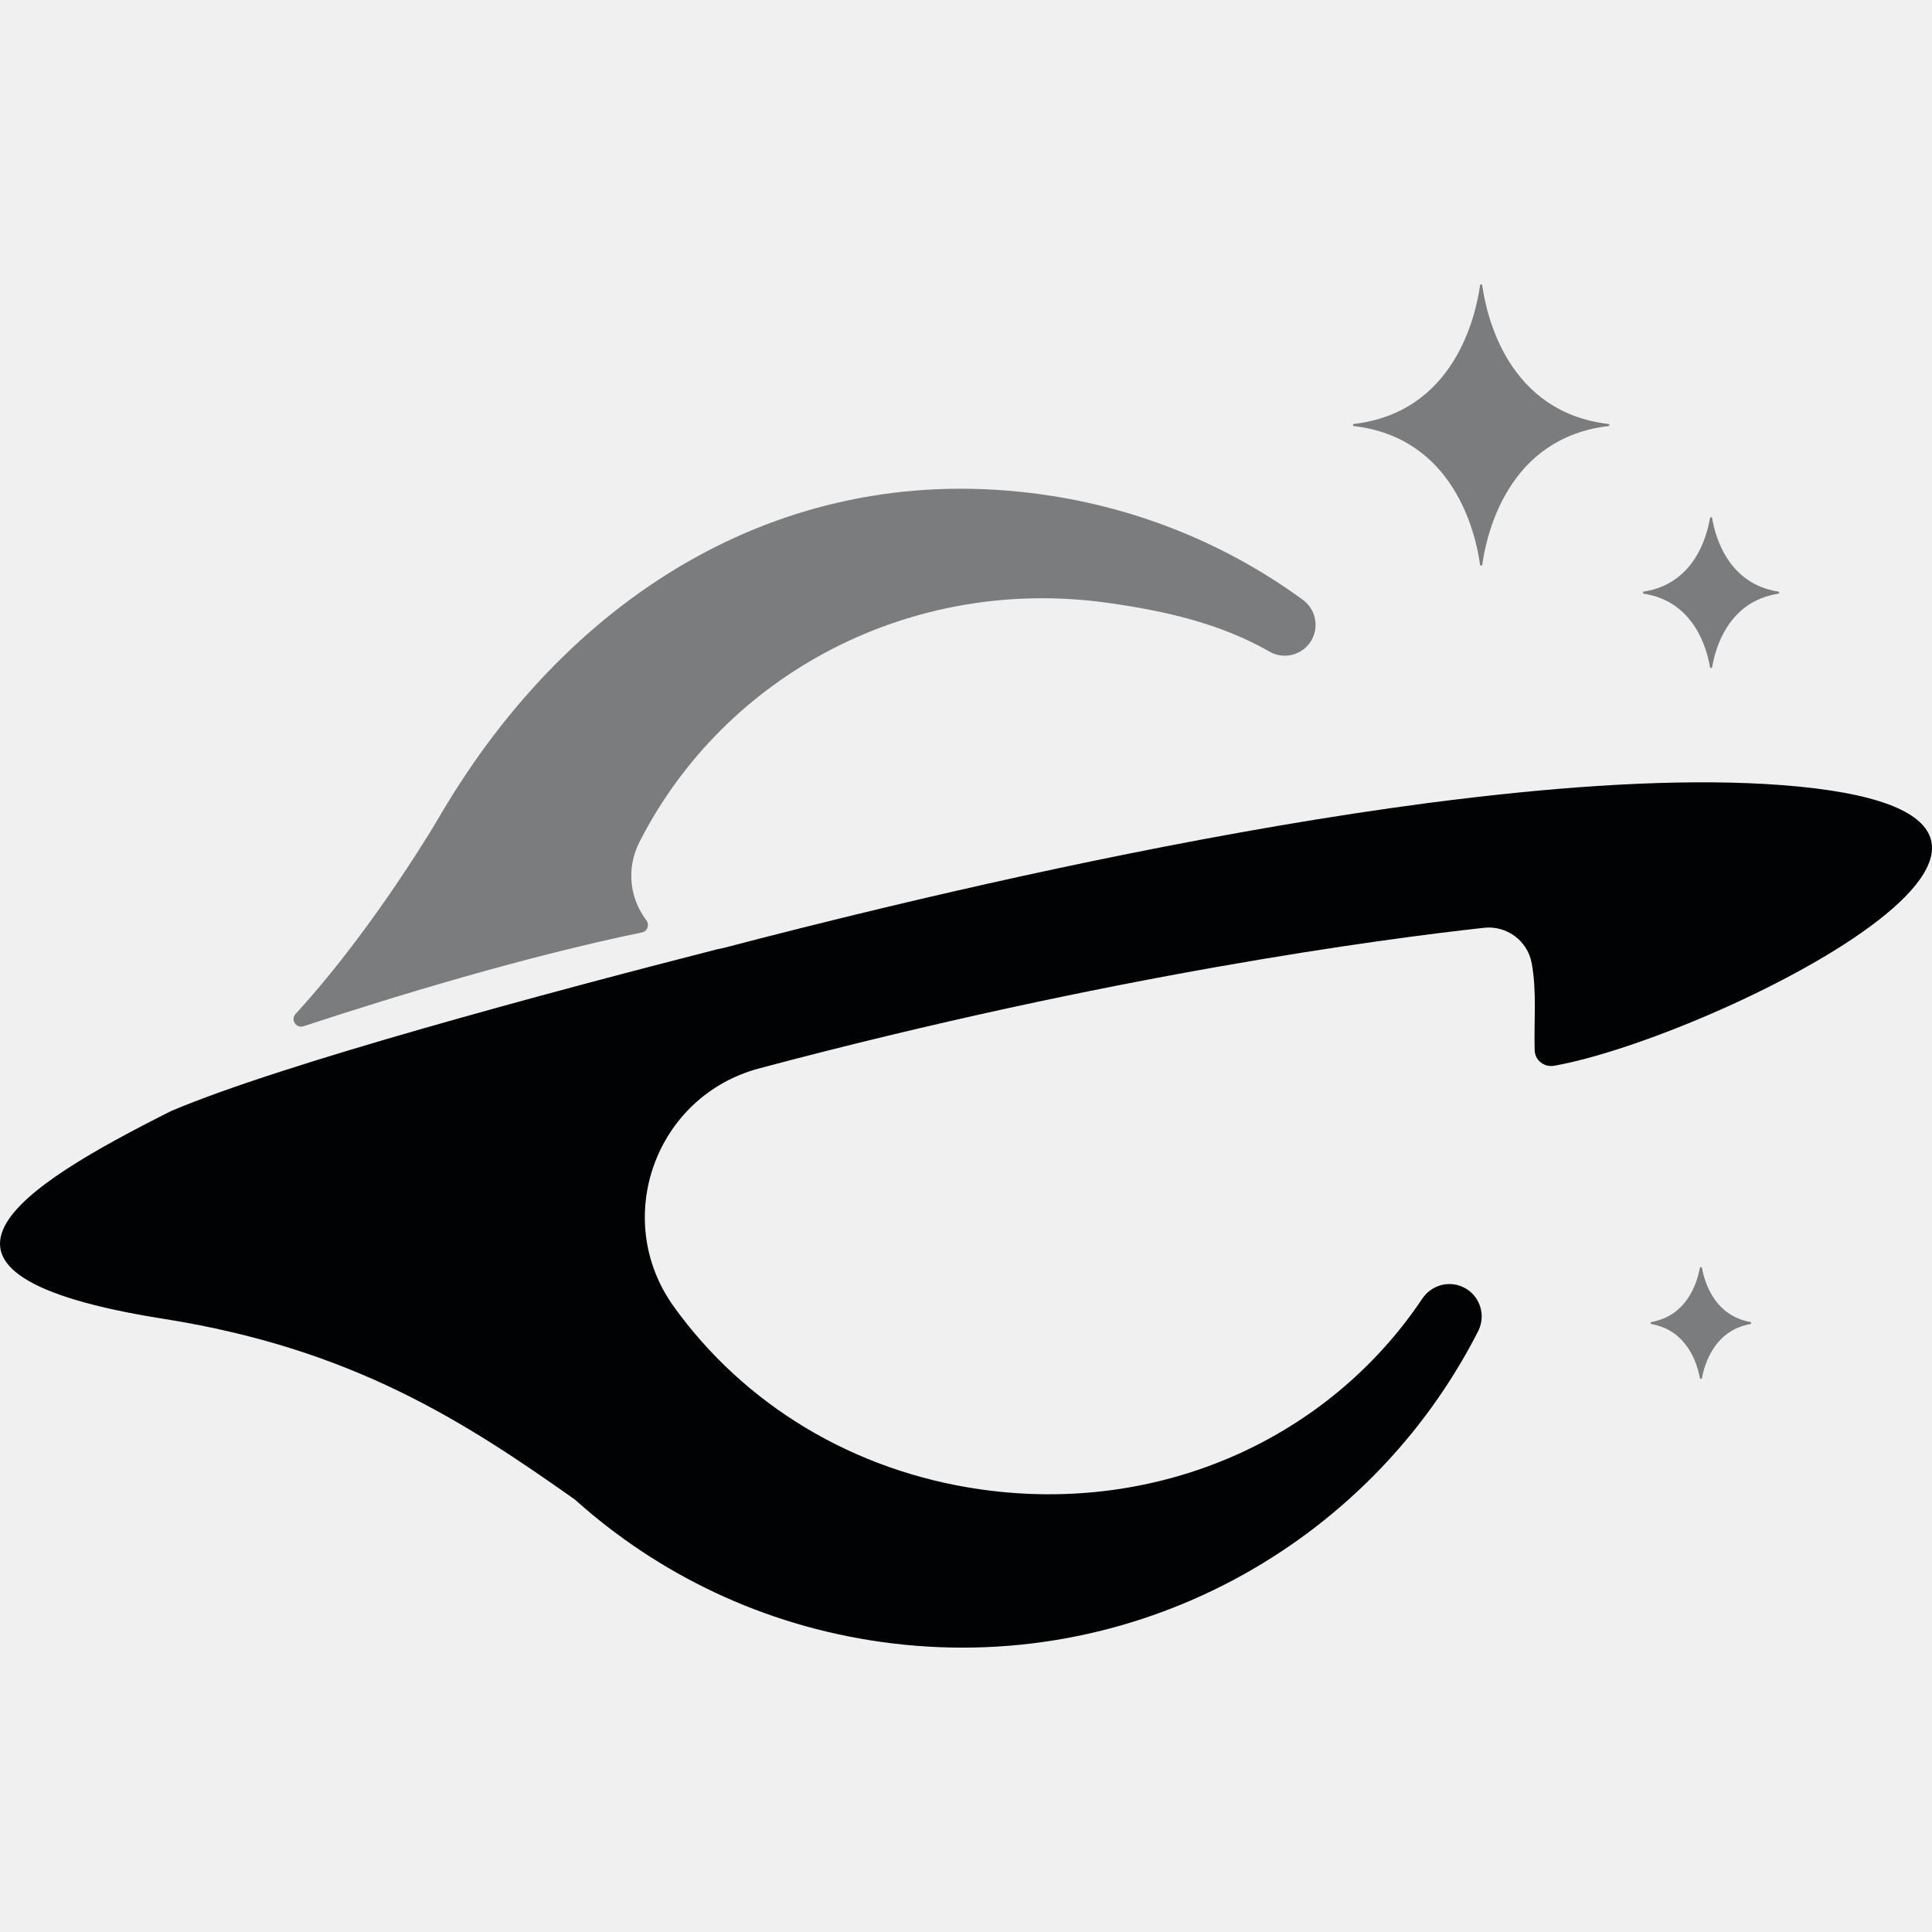
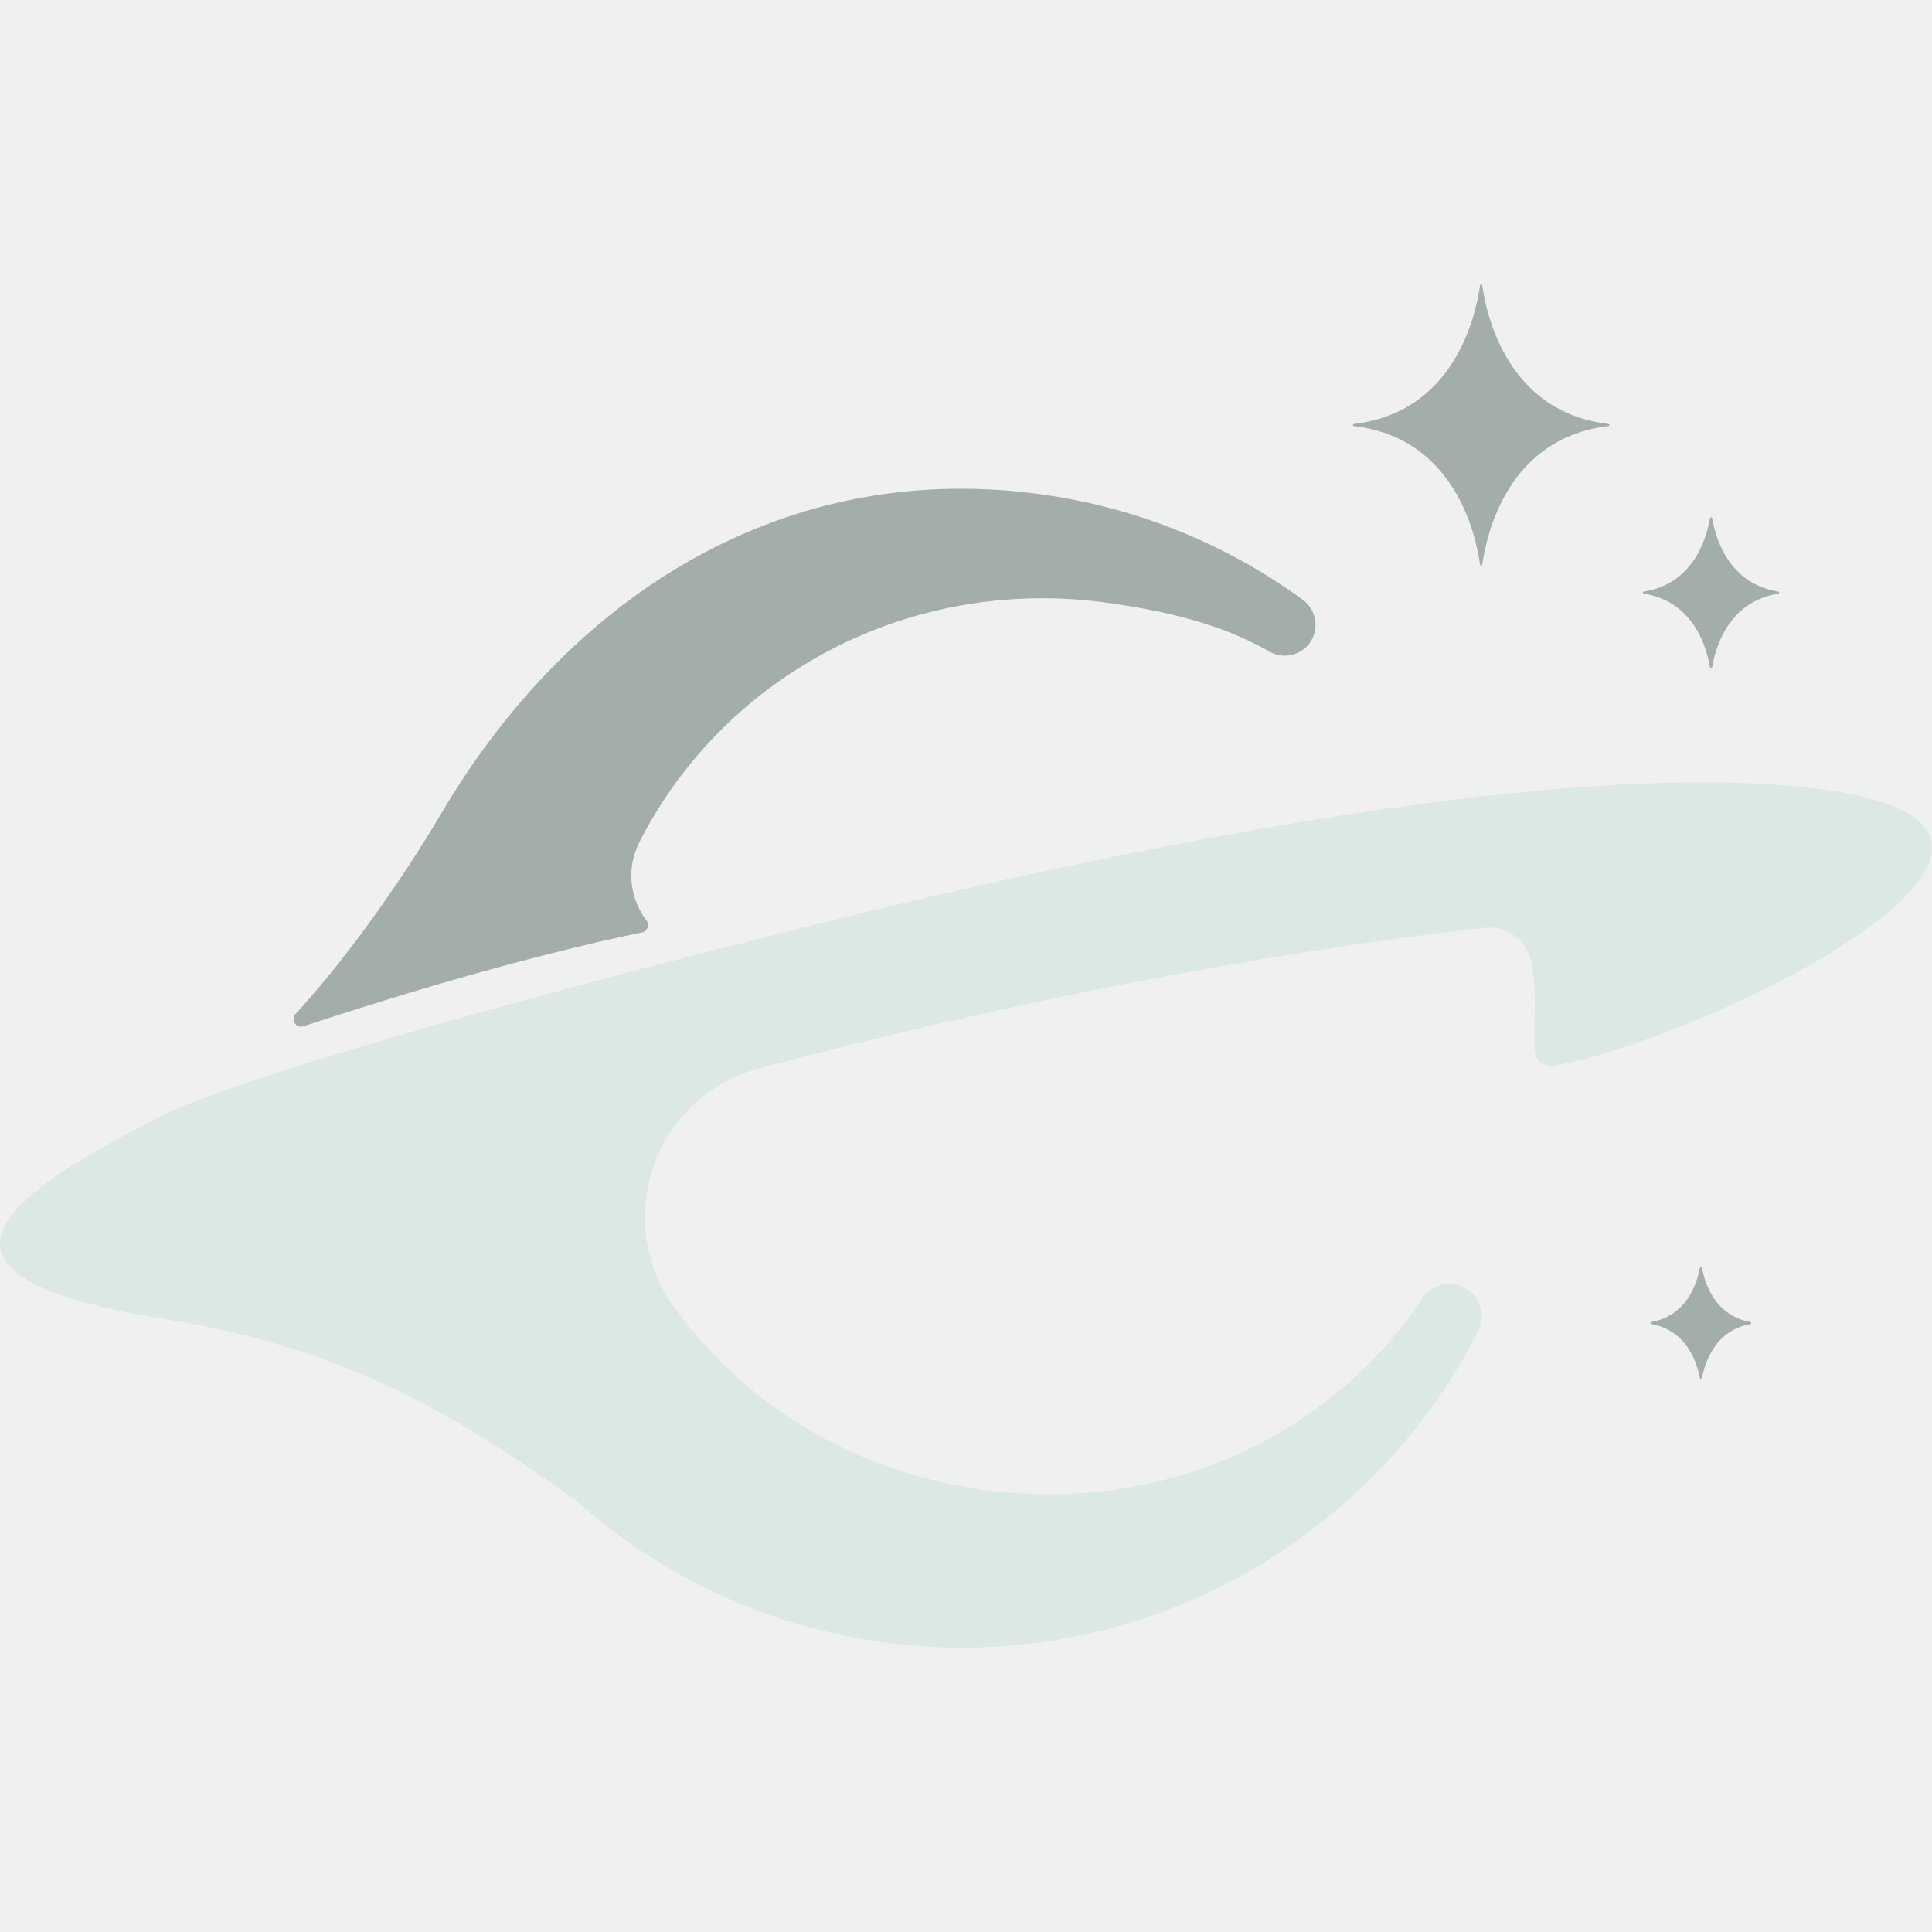
<svg xmlns="http://www.w3.org/2000/svg" id="Layer_2" data-name="Layer 2" viewBox="0 0 128 128" version="1.1" width="128" height="128">
  <defs id="defs1">
    <style id="style1">
      .cls-1 {
        fill: #fff;
      }

      .cls-2 {
        fill: #6ae5e1;
      }

      .cls-3 {
        fill: #3b4656;
      }
    </style>
  </defs>
  <g id="dark-4" transform="matrix(0.08939103,0,0,0.08939103,-3.899948e-4,18.83944)">
-     <path class="cls-2" d="m 475.79,480.32 c -86.73,17.9 -182.84,47.16 -250.83,69.53 -5.5,1.81 -9.8,-4.87 -5.89,-9.13 60.07,-65.44 108.05,-148.67 108.05,-148.67 96.79,-164.04 256.76,-262.84 445.51,-236.29 72.29,10.17 137.85,37.79 192.94,78.01 11.05,8.07 12.75,23.9 3.52,34 -4.45,4.87 -10.63,7.45 -16.89,7.45 -3.82,0 -7.66,-0.96 -11.16,-2.96 C 905.11,251.68 864.76,242.2 821.3,236.08 674.89,215.49 537.25,289.19 474.05,413.1 c -10.51,20.6 -6.82,42.54 5.03,58.29 2.5,3.32 0.78,8.1 -3.29,8.94 z" id="path1" style="fill:#7b7c7d;fill-opacity:1" />
-     <path class="cls-3" d="m 1151.76,579.16 c -7.27,1.28 -14.11,-4.09 -14.33,-11.48 -0.63,-21.91 1.71,-43.51 -2.22,-64.64 -3.08,-16.6 -18.52,-27.99 -35.31,-26.16 l -0.57,0.07 c -73,8.06 -275.36,34.58 -536.62,104.13 -77.07,20.51 -109.86,111.75 -63.34,176.52 51.67,71.96 132.35,122.14 228.17,135.62 132.09,18.58 257.01,-37.58 326.59,-141.44 6.04,-9.03 17.25,-13.06 27.57,-9.65 10.22,3.37 16.47,12.84 16.47,22.82 0,3.66 -0.84,7.38 -2.63,10.9 -80.84,158.87 -256.15,256.54 -442.55,230.31 -87.67,-12.33 -165.46,-50.36 -226.74,-105.39 -0.05,-0.04 -0.11,-0.09 -0.17,-0.13 C 344.72,843.18 261.73,788.92 121.54,766.76 -88.91,733.49 14.95,668.95 126.72,612.74 c 82.29,-35.04 281.44,-88.35 405.1,-120 1.75,-0.29 3.52,-0.67 5.29,-1.13 16.96,-4.44 35.79,-9.29 56.17,-14.41 11.83,-2.95 21.61,-5.37 28.86,-7.16 1.02,-0.25 1.98,-0.49 2.89,-0.71 3.47,-0.85 6.21,-1.52 8.16,-1.99 0.31,-0.08 0.63,-0.16 0.95,-0.24 0.3,-0.07 0.58,-0.14 0.82,-0.2 0.22,-0.05 0.44,-0.1 0.66,-0.16 0.16,-0.04 0.33,-0.08 0.5,-0.12 0.11,-0.03 0.22,-0.05 0.34,-0.08 0.13,-0.03 0.19,-0.05 0.19,-0.05 118.77,-28.85 275.31,-62.84 421.88,-82.11 11.37,-1.49 22.68,-2.86 33.89,-4.16 83.78,-9.75 162.97,-14.06 228.32,-9.08 284.26,21.75 -52.61,187.49 -168.98,208.02 z" id="path2" style="fill:#010203;fill-opacity:1" />
-     <path class="cls-2" d="m 1096.96,0.7 c -3.27,23.29 -19.27,94.08 -93.49,102.76 -0.95,0.11 -0.95,1.47 0,1.58 74.22,8.68 90.24,79.48 93.51,102.76 0.13,0.93 1.47,0.93 1.6,0 3.27,-23.29 19.27,-94.08 93.49,-102.76 0.95,-0.11 0.95,-1.47 0,-1.58 -74.22,-8.68 -90.24,-79.48 -93.51,-102.76 -0.13,-0.93 -1.47,-0.93 -1.6,0 z" id="path3" style="fill:#7b7c7d;fill-opacity:1" />
-     <path class="cls-2" d="m 1267.37,173.28 c -2.44,14.41 -12.09,48.65 -49,54.42 -0.92,0.14 -0.92,1.43 0,1.57 36.91,5.77 46.57,40.02 49.01,54.42 0.15,0.89 1.44,0.89 1.59,0 2.44,-14.41 12.09,-48.65 49,-54.42 0.92,-0.14 0.92,-1.43 0,-1.57 -36.91,-5.77 -46.57,-40.02 -49.01,-54.42 -0.15,-0.89 -1.44,-0.89 -1.59,0 z" id="path4" style="fill:#7b7c7d;fill-opacity:1" />
-     <path class="cls-2" d="m 1259.85,729.09 c -2.11,11.28 -9.63,35.23 -35.8,39.95 -0.89,0.16 -0.89,1.4 0,1.56 26.17,4.72 33.7,28.66 35.81,39.95 0.16,0.88 1.42,0.88 1.59,0 2.11,-11.28 9.63,-35.23 35.8,-39.95 0.89,-0.16 0.89,-1.4 0,-1.56 -26.17,-4.72 -33.7,-28.66 -35.81,-39.95 -0.16,-0.88 -1.42,-0.88 -1.59,0 z" id="path5" style="fill:#7b7c7d;fill-opacity:1" />
+     <path class="cls-2" d="m 475.79,480.32 c -86.73,17.9 -182.84,47.16 -250.83,69.53 -5.5,1.81 -9.8,-4.87 -5.89,-9.13 60.07,-65.44 108.05,-148.67 108.05,-148.67 96.79,-164.04 256.76,-262.84 445.51,-236.29 72.29,10.17 137.85,37.79 192.94,78.01 11.05,8.07 12.75,23.9 3.52,34 -4.45,4.87 -10.63,7.45 -16.89,7.45 -3.82,0 -7.66,-0.96 -11.16,-2.96 C 905.11,251.68 864.76,242.2 821.3,236.08 674.89,215.49 537.25,289.19 474.05,413.1 c -10.51,20.6 -6.82,42.54 5.03,58.29 2.5,3.32 0.78,8.1 -3.29,8.94 z" id="path1" style="fill:#a2adac;fill-opacity:1" />
+     <path class="cls-3" d="m 1151.76,579.16 c -7.27,1.28 -14.11,-4.09 -14.33,-11.48 -0.63,-21.91 1.71,-43.51 -2.22,-64.64 -3.08,-16.6 -18.52,-27.99 -35.31,-26.16 l -0.57,0.07 c -73,8.06 -275.36,34.58 -536.62,104.13 -77.07,20.51 -109.86,111.75 -63.34,176.52 51.67,71.96 132.35,122.14 228.17,135.62 132.09,18.58 257.01,-37.58 326.59,-141.44 6.04,-9.03 17.25,-13.06 27.57,-9.65 10.22,3.37 16.47,12.84 16.47,22.82 0,3.66 -0.84,7.38 -2.63,10.9 -80.84,158.87 -256.15,256.54 -442.55,230.31 -87.67,-12.33 -165.46,-50.36 -226.74,-105.39 -0.05,-0.04 -0.11,-0.09 -0.17,-0.13 C 344.72,843.18 261.73,788.92 121.54,766.76 -88.91,733.49 14.95,668.95 126.72,612.74 c 82.29,-35.04 281.44,-88.35 405.1,-120 1.75,-0.29 3.52,-0.67 5.29,-1.13 16.96,-4.44 35.79,-9.29 56.17,-14.41 11.83,-2.95 21.61,-5.37 28.86,-7.16 1.02,-0.25 1.98,-0.49 2.89,-0.71 3.47,-0.85 6.21,-1.52 8.16,-1.99 0.31,-0.08 0.63,-0.16 0.95,-0.24 0.3,-0.07 0.58,-0.14 0.82,-0.2 0.22,-0.05 0.44,-0.1 0.66,-0.16 0.16,-0.04 0.33,-0.08 0.5,-0.12 0.11,-0.03 0.22,-0.05 0.34,-0.08 0.13,-0.03 0.19,-0.05 0.19,-0.05 118.77,-28.85 275.31,-62.84 421.88,-82.11 11.37,-1.49 22.68,-2.86 33.89,-4.16 83.78,-9.75 162.97,-14.06 228.32,-9.08 284.26,21.75 -52.61,187.49 -168.98,208.02 z" id="path2" style="fill:#dce8e6;fill-opacity:1" />
+     <path class="cls-2" d="m 1096.96,0.7 c -3.27,23.29 -19.27,94.08 -93.49,102.76 -0.95,0.11 -0.95,1.47 0,1.58 74.22,8.68 90.24,79.48 93.51,102.76 0.13,0.93 1.47,0.93 1.6,0 3.27,-23.29 19.27,-94.08 93.49,-102.76 0.95,-0.11 0.95,-1.47 0,-1.58 -74.22,-8.68 -90.24,-79.48 -93.51,-102.76 -0.13,-0.93 -1.47,-0.93 -1.6,0 z" id="path3" style="fill:#a2adac;fill-opacity:1" />
+     <path class="cls-2" d="m 1267.37,173.28 c -2.44,14.41 -12.09,48.65 -49,54.42 -0.92,0.14 -0.92,1.43 0,1.57 36.91,5.77 46.57,40.02 49.01,54.42 0.15,0.89 1.44,0.89 1.59,0 2.44,-14.41 12.09,-48.65 49,-54.42 0.92,-0.14 0.92,-1.43 0,-1.57 -36.91,-5.77 -46.57,-40.02 -49.01,-54.42 -0.15,-0.89 -1.44,-0.89 -1.59,0 z" id="path4" style="fill:#a2adac;fill-opacity:1" />
+     <path class="cls-2" d="m 1259.85,729.09 c -2.11,11.28 -9.63,35.23 -35.8,39.95 -0.89,0.16 -0.89,1.4 0,1.56 26.17,4.72 33.7,28.66 35.81,39.95 0.16,0.88 1.42,0.88 1.59,0 2.11,-11.28 9.63,-35.23 35.8,-39.95 0.89,-0.16 0.89,-1.4 0,-1.56 -26.17,-4.72 -33.7,-28.66 -35.81,-39.95 -0.16,-0.88 -1.42,-0.88 -1.59,0 z" id="path5" style="fill:#a2adac;fill-opacity:1" />
  </g>
</svg>
